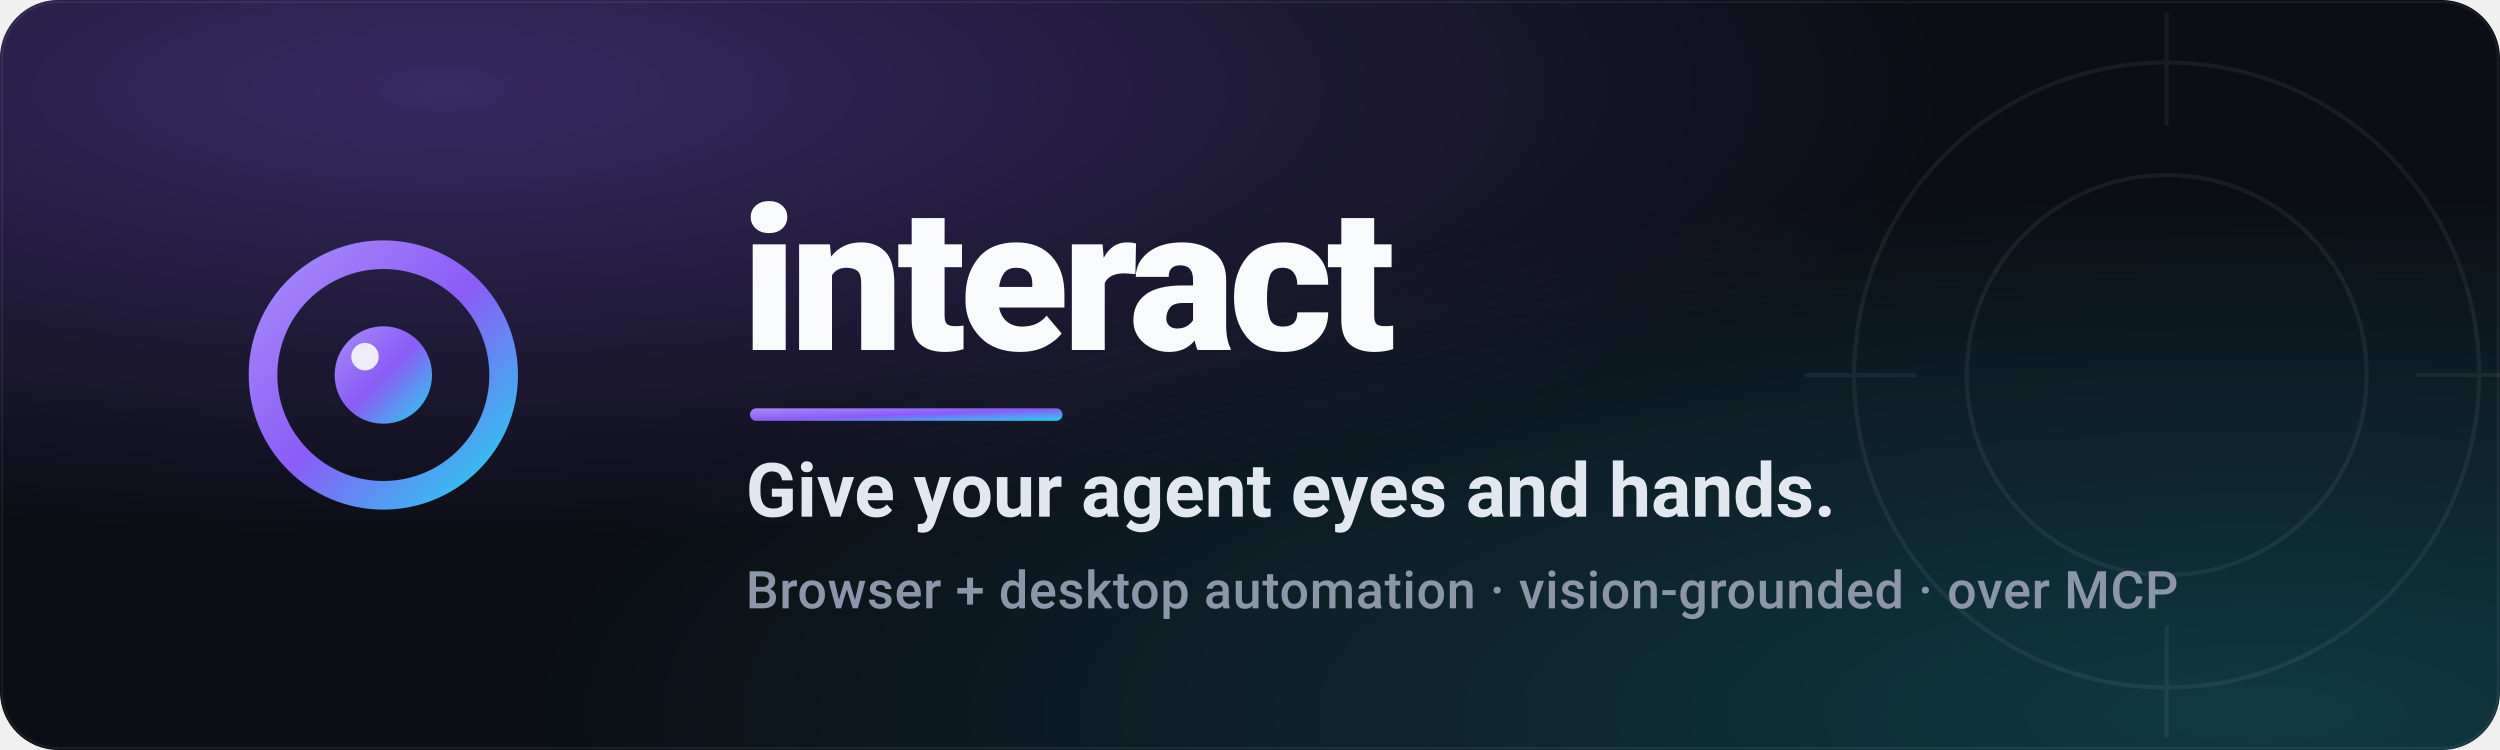
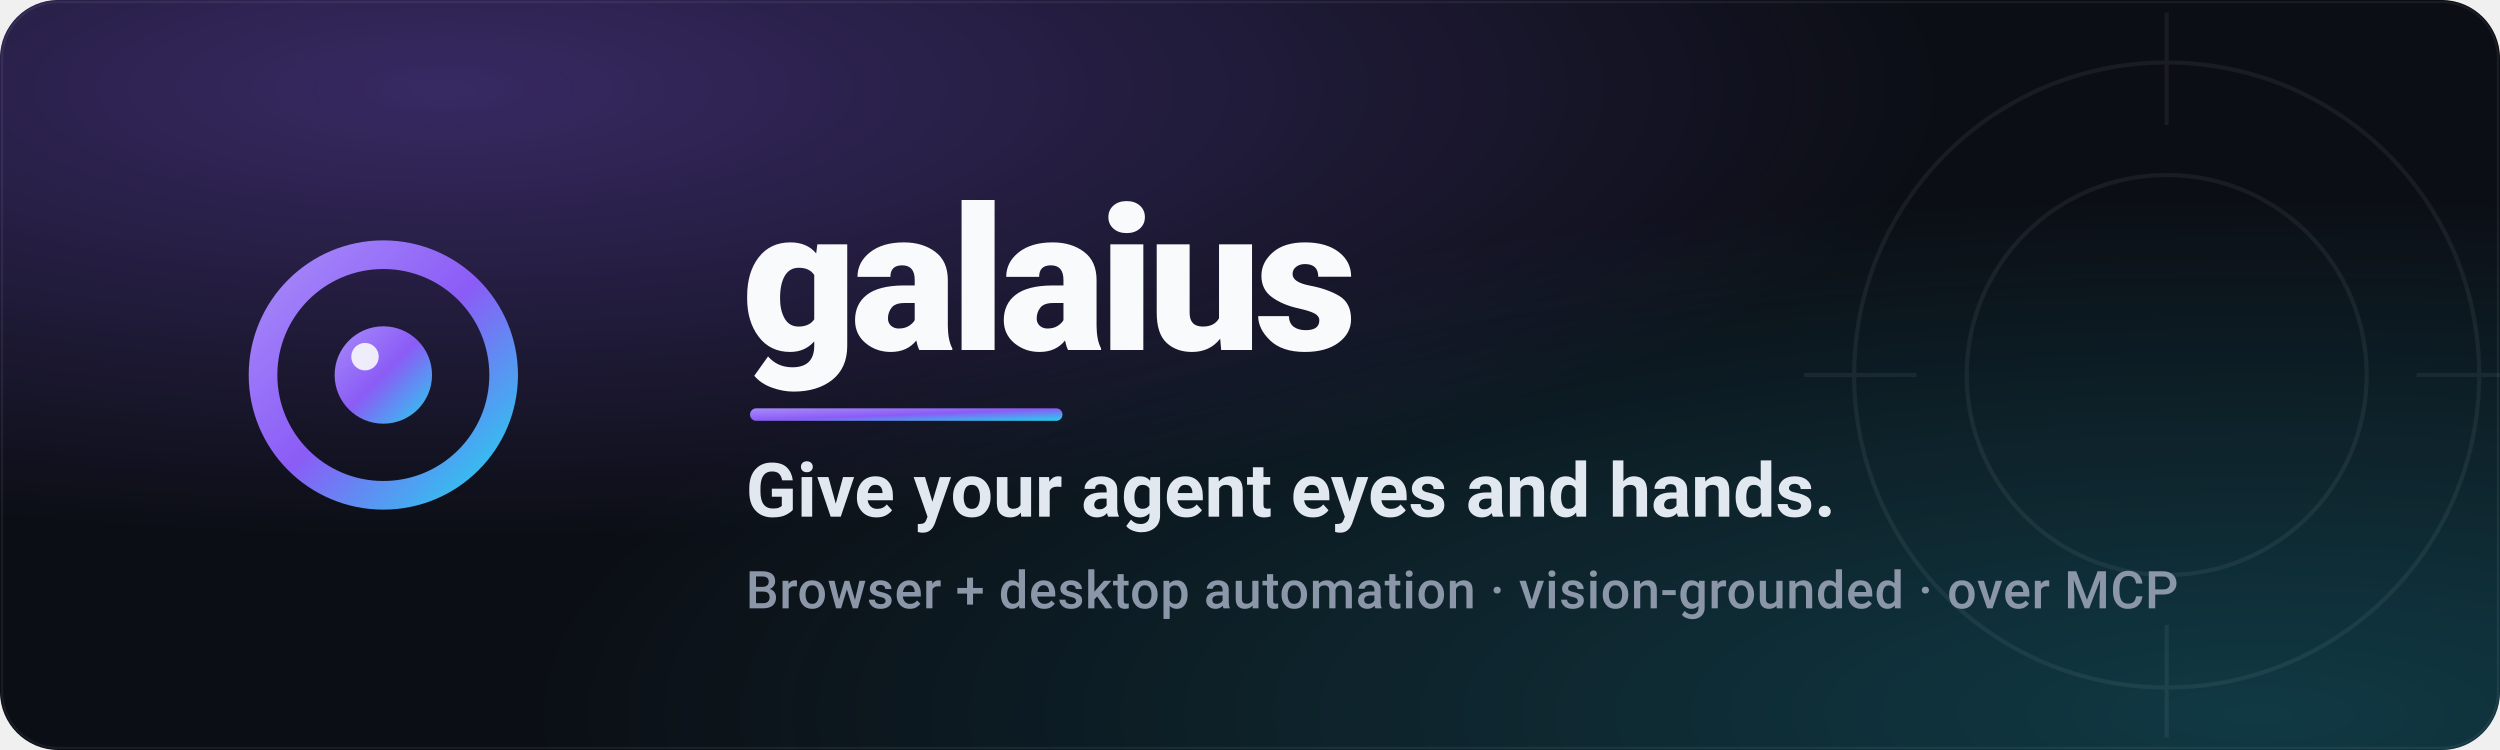
- <svg xmlns="http://www.w3.org/2000/svg" viewBox="0 0 1200 360" role="img" aria-label="interact — give your agent eyes and hands">
+ <svg xmlns="http://www.w3.org/2000/svg" viewBox="0 0 1200 360" role="img" aria-label="galaius — give your agent eyes and hands">
  <defs>
    <linearGradient id="grad" x1="0" y1="0" x2="1" y2="1">
      <stop offset="0" stop-color="#A78BFA" />
      <stop offset="0.5" stop-color="#8B5CF6" />
      <stop offset="1" stop-color="#22D3EE" />
    </linearGradient>
    <radialGradient id="glowV" cx="0.18" cy="0.12" r="0.6">
      <stop offset="0" stop-color="#8B5CF6" stop-opacity="0.35" />
      <stop offset="1" stop-color="#8B5CF6" stop-opacity="0" />
    </radialGradient>
    <radialGradient id="glowC" cx="0.9" cy="0.95" r="0.7">
      <stop offset="0" stop-color="#22D3EE" stop-opacity="0.22" />
      <stop offset="1" stop-color="#22D3EE" stop-opacity="0" />
    </radialGradient>
    <style>
      .wm { font: 800 96px system-ui, -apple-system, "Segoe UI", Roboto, Arial, sans-serif; letter-spacing: -3px; }
      .tag { font: 600 36px system-ui, -apple-system, "Segoe UI", Roboto, Arial, sans-serif; }
      .sub { font: 500 25px system-ui, -apple-system, "Segoe UI", Roboto, Arial, sans-serif; letter-spacing: 0.3px; }
    </style>
  </defs>
  <rect width="1200" height="360" rx="28" fill="#0B0E14" />
  <rect width="1200" height="360" rx="28" fill="url(#glowV)" />
  <rect width="1200" height="360" rx="28" fill="url(#glowC)" />
  <rect x="1" y="1" width="1198" height="358" rx="27" fill="none" stroke="#ffffff" stroke-opacity="0.06" />
  <g opacity="0.06" stroke="#ffffff" fill="none" stroke-width="2">
    <circle cx="1040" cy="180" r="150" />
    <circle cx="1040" cy="180" r="96" />
    <line x1="1040" y1="6" x2="1040" y2="60" />
    <line x1="1040" y1="300" x2="1040" y2="354" />
    <line x1="866" y1="180" x2="920" y2="180" />
    <line x1="1160" y1="180" x2="1214" y2="180" />
  </g>
  <g transform="translate(96,92) scale(2.75)">
    <circle cx="32" cy="32" r="21" fill="none" stroke="url(#grad)" stroke-width="5" />
    <g stroke="url(#grad)" stroke-width="5" stroke-linecap="round">
      <line x1="32" y1="2.5" x2="32" y2="12" />
      <line x1="32" y1="52" x2="32" y2="61.5" />
      <line x1="2.5" y1="32" x2="12" y2="32" />
      <line x1="52" y1="32" x2="61.5" y2="32" />
    </g>
    <circle cx="32" cy="32" r="8.5" fill="url(#grad)" />
    <circle cx="28.8" cy="28.8" r="2.4" fill="#F8FAFC" opacity="0.9" />
  </g>
-   <text x="356" y="168" class="wm" fill="#F8FAFC">interact</text>
+   <text x="356" y="168" class="wm" fill="#F8FAFC">galaius</text>
  <rect x="360" y="196" width="150" height="6" rx="3" fill="url(#grad)" />
  <text x="358" y="248" class="tag" fill="#E2E8F0">Give your agent eyes and hands.</text>
  <text x="358" y="292" class="sub" fill="#8B96A8">Browser + desktop automation · vision-grounded · over MCP</text>
</svg>
